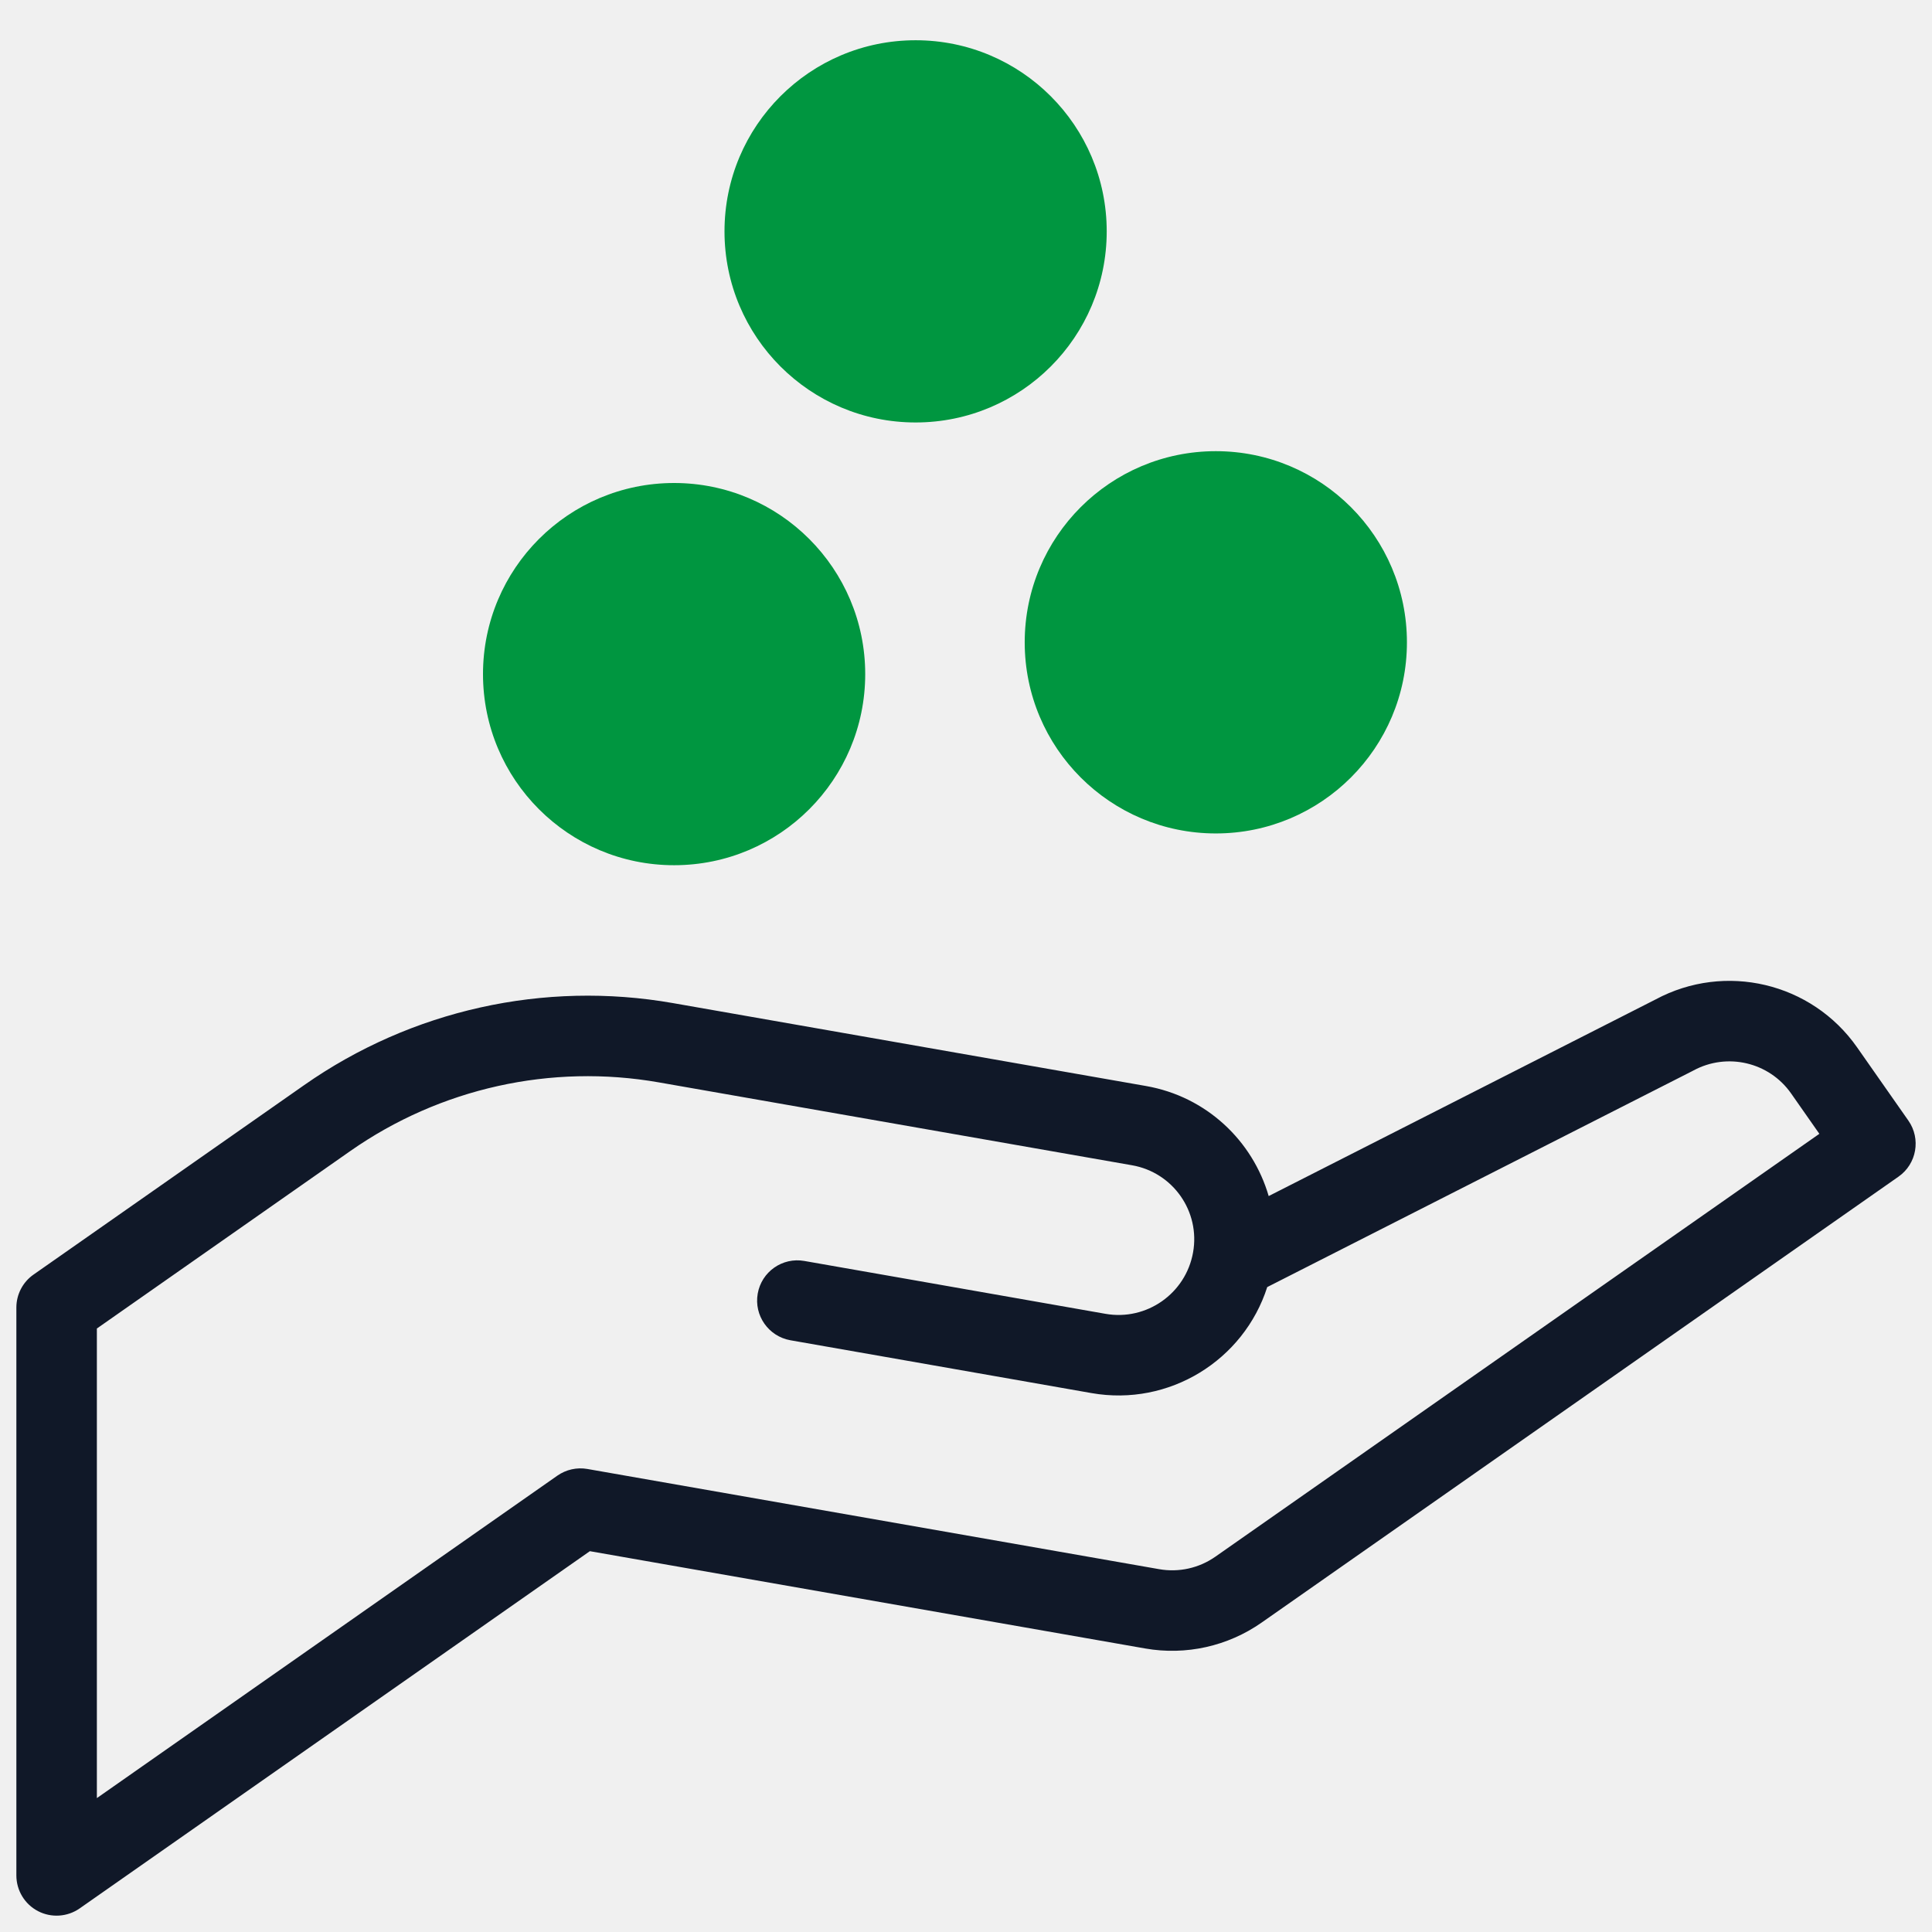
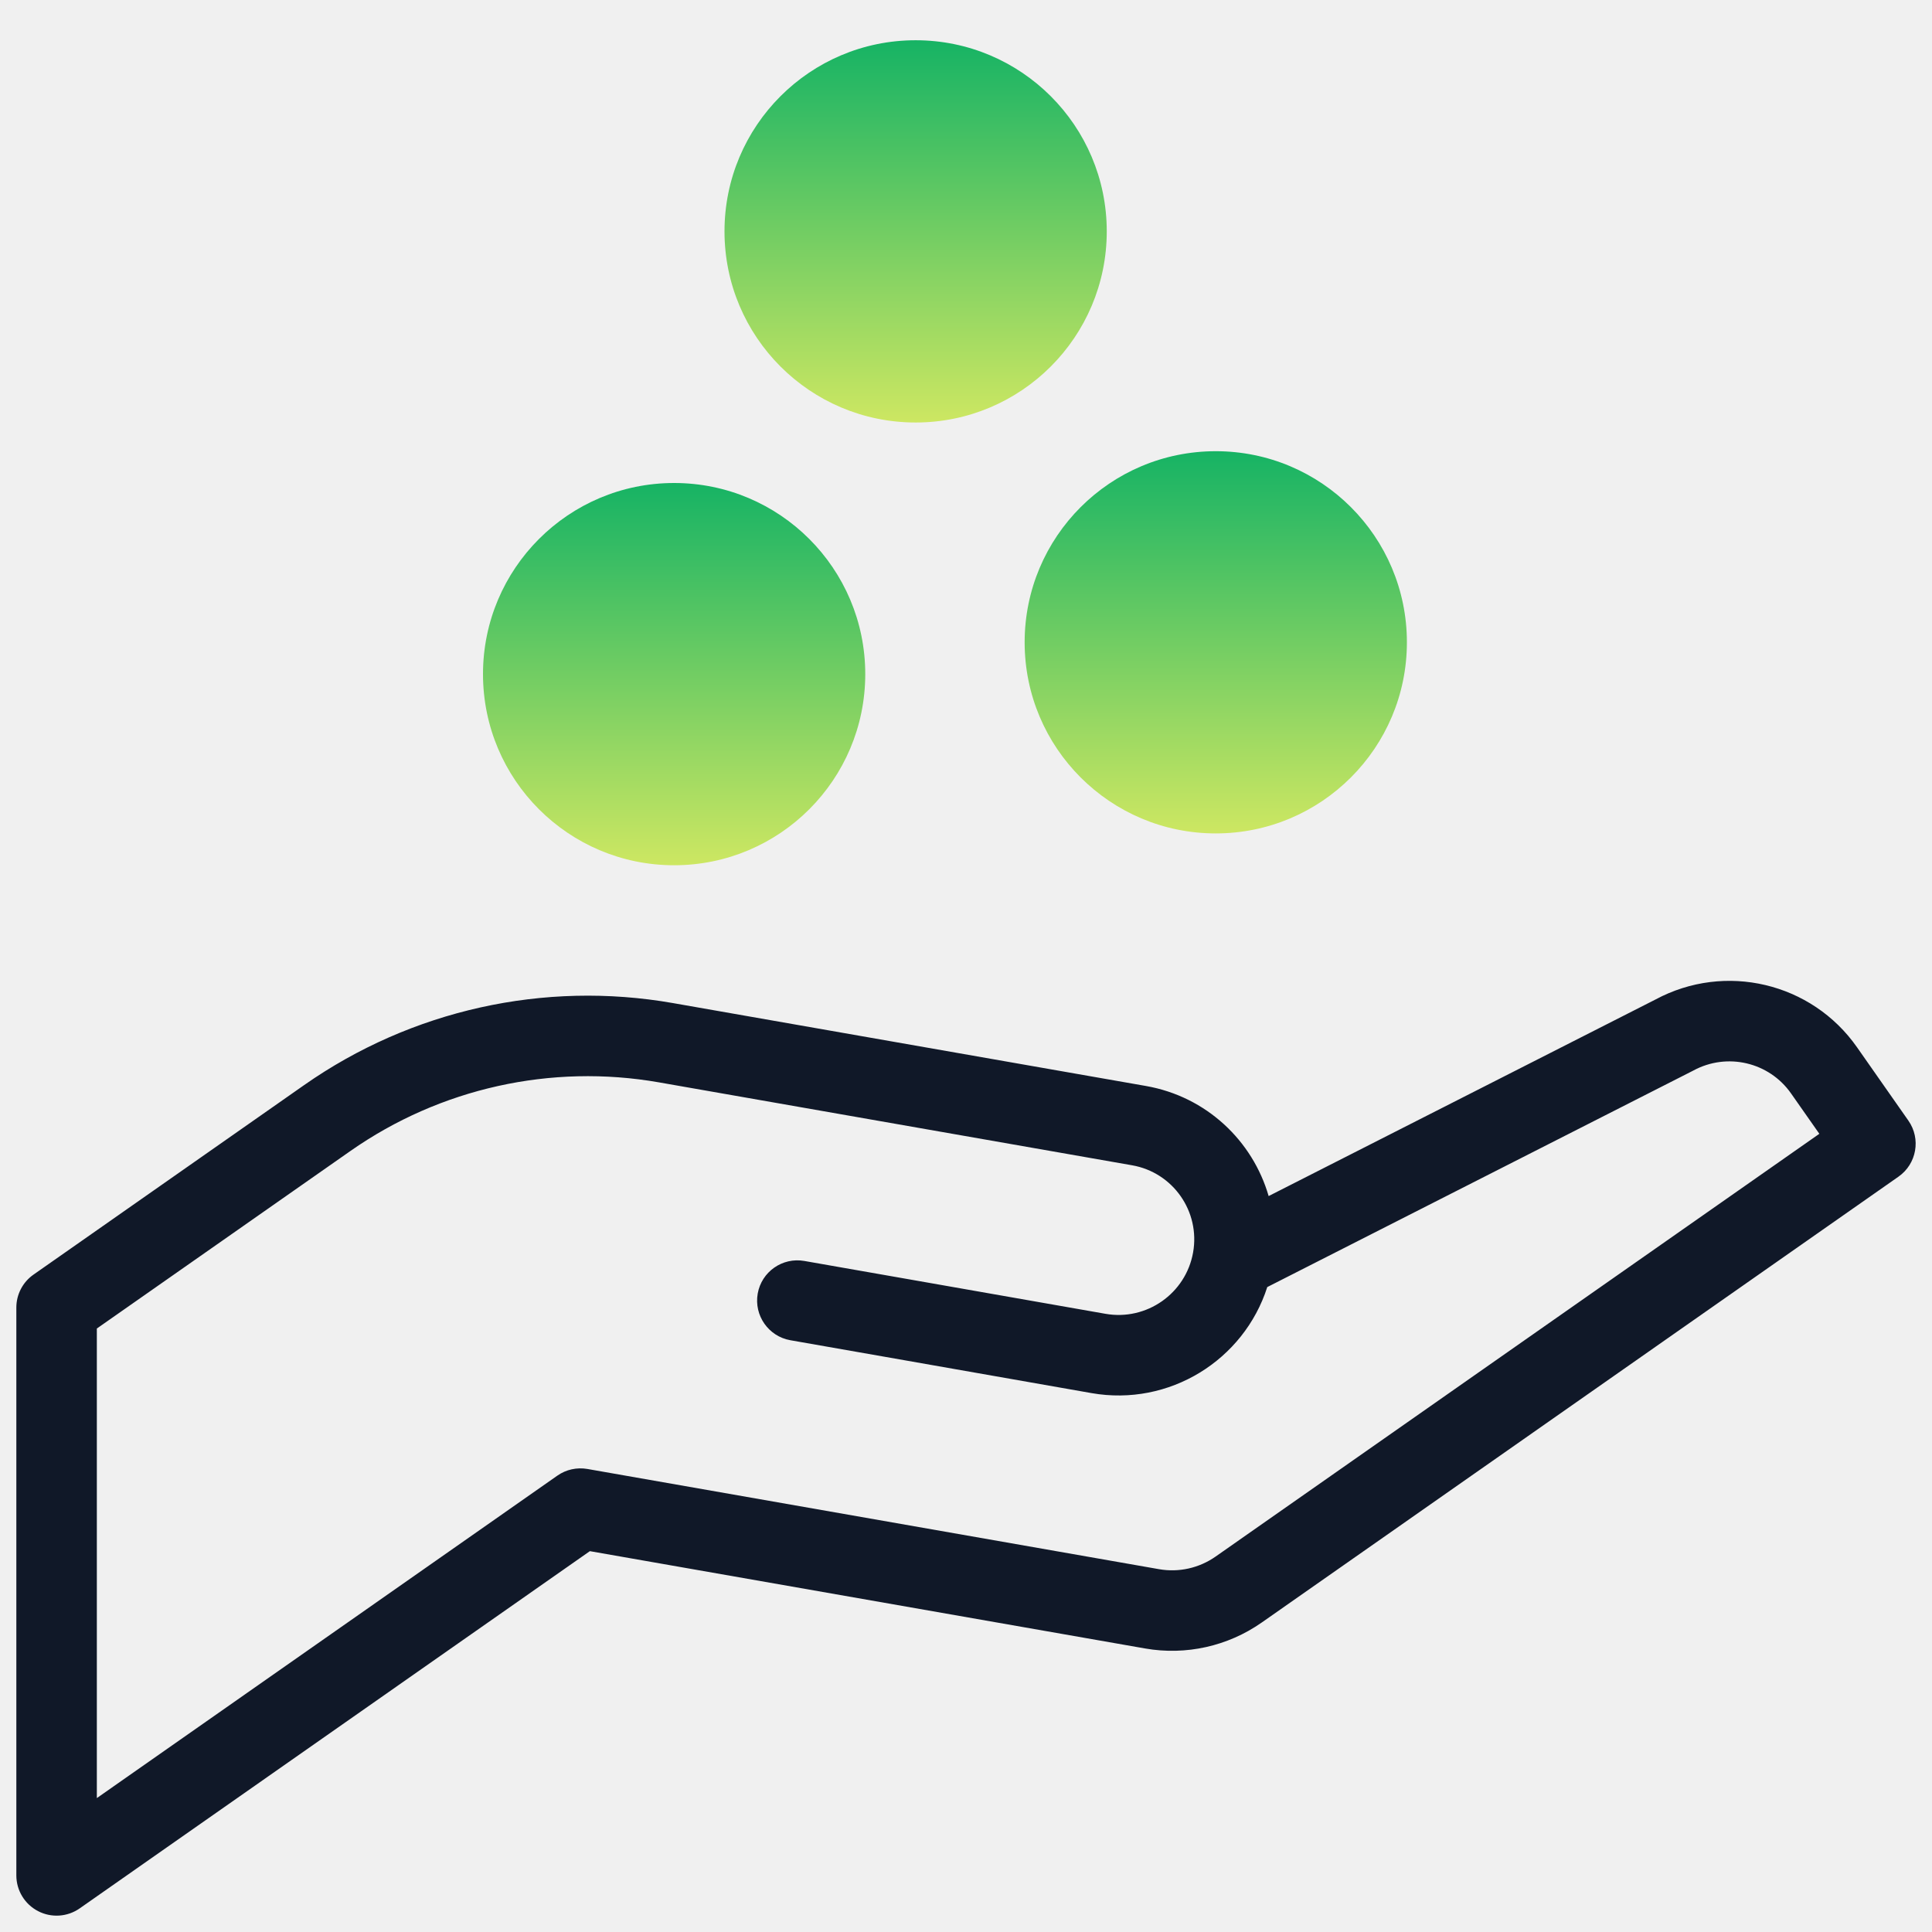
- <svg xmlns="http://www.w3.org/2000/svg" width="36" height="36" viewBox="0 0 36 36" fill="none">
-   <g clip-path="url(#clip0_853_42045)">
-     <path fill-rule="evenodd" clip-rule="evenodd" d="M0.708 35.611C0.956 35.74 1.256 35.72 1.485 35.56L10.991 28.904L21.339 30.717C22.097 30.85 22.878 30.676 23.509 30.234L35.376 21.925C35.715 21.688 35.797 21.22 35.56 20.881L34.603 19.514C33.758 18.308 32.144 17.927 30.848 18.624L23.64 22.287C23.341 21.257 22.481 20.433 21.353 20.236L12.538 18.691C10.137 18.27 7.665 18.82 5.667 20.22L0.625 23.75C0.424 23.89 0.305 24.12 0.305 24.364V34.946C0.305 35.225 0.46 35.482 0.708 35.611ZM23.613 23.983L31.536 19.957C31.542 19.954 31.548 19.951 31.553 19.948C32.183 19.606 32.966 19.792 33.374 20.374C33.374 20.374 33.374 20.374 33.374 20.374L33.901 21.127L22.649 29.005C22.649 29.005 22.649 29.005 22.649 29.005C22.343 29.22 21.965 29.304 21.598 29.239C21.598 29.239 21.598 29.239 21.598 29.239L10.944 27.372C10.749 27.338 10.548 27.383 10.385 27.497L1.805 33.505V24.755L6.527 21.448C6.527 21.448 6.527 21.448 6.527 21.448C8.201 20.276 10.27 19.816 12.279 20.169L21.094 21.713C21.858 21.847 22.367 22.574 22.231 23.337C22.095 24.103 21.364 24.616 20.598 24.481M23.613 23.983C23.176 25.347 21.787 26.213 20.338 25.958C19.193 25.757 17.791 25.511 16.674 25.315L14.729 24.974C14.321 24.902 14.047 24.513 14.119 24.105C14.19 23.697 14.579 23.424 14.987 23.496L16.933 23.837C18.05 24.033 19.453 24.279 20.598 24.481" fill="#101828" />
-     <path d="M12.561 16.122C10.594 16.122 9 14.528 9 12.561C9 10.595 10.594 9 12.561 9C14.528 9 16.122 10.595 16.122 12.561C16.122 14.528 14.528 16.122 12.561 16.122Z" fill="#009640" />
-     <path d="M17.061 7.872C15.094 7.872 13.5 6.278 13.5 4.311C13.5 2.344 15.094 0.75 17.061 0.75C19.028 0.75 20.622 2.344 20.622 4.311C20.622 6.278 19.028 7.872 17.061 7.872Z" fill="#009640" />
-     <path d="M22.655 15.53C20.688 15.53 19.094 13.935 19.094 11.969C19.094 10.002 20.688 8.407 22.655 8.407C24.622 8.407 26.216 10.002 26.216 11.969C26.216 13.935 24.622 15.53 22.655 15.53Z" fill="#009640" />
-   </g>
+ <svg xmlns="http://www.w3.org/2000/svg" width="48" height="48" viewBox="0 0 48 48" fill="none">
+   <path fill-rule="evenodd" clip-rule="evenodd" d="M0.945 47.481C1.275 47.653 1.674 47.627 1.98 47.413L14.655 38.538L28.451 40.956C29.463 41.133 30.504 40.901 31.346 40.312L47.167 29.234C47.62 28.917 47.73 28.294 47.413 27.841L46.137 26.019C45.011 24.41 42.859 23.903 41.131 24.832L31.519 29.716C31.122 28.343 29.975 27.245 28.471 26.981L16.718 24.921C13.516 24.36 10.22 25.093 7.556 26.959L0.833 31.667C0.565 31.854 0.406 32.16 0.406 32.486V46.594C0.406 46.967 0.614 47.309 0.945 47.481ZM31.485 31.977L42.048 26.609C42.056 26.605 42.064 26.601 42.071 26.597C42.911 26.142 43.954 26.389 44.498 27.166L45.201 28.169L30.199 38.674C29.791 38.959 29.286 39.072 28.797 38.986L14.593 36.496C14.332 36.451 14.063 36.51 13.847 36.662L2.406 44.673V33.007L8.703 28.598C10.934 27.035 13.693 26.422 16.372 26.891L28.125 28.951C29.144 29.129 29.822 30.099 29.642 31.117C29.461 32.138 28.485 32.821 27.464 32.641M31.485 31.977C30.902 33.795 29.05 34.951 27.117 34.611C25.591 34.342 23.721 34.014 22.233 33.753L19.638 33.298C19.094 33.203 18.73 32.684 18.825 32.14C18.92 31.596 19.439 31.233 19.983 31.328L22.578 31.783C24.067 32.044 25.937 32.372 27.464 32.641" fill="#101828" />
+   <path d="M16.748 21.497C14.126 21.497 12 19.371 12 16.748C12 14.126 14.126 12 16.748 12C19.371 12 21.497 14.126 21.497 16.748C21.497 19.371 19.371 21.497 16.748 21.497Z" fill="url(#paint0_linear_3348_12413)" />
+   <path d="M22.748 10.497C20.126 10.497 18 8.371 18 5.748C18 3.126 20.126 1 22.748 1C25.371 1 27.497 3.126 27.497 5.748C27.497 8.371 25.371 10.497 22.748 10.497Z" fill="url(#paint1_linear_3348_12413)" />
+   <path d="M30.205 20.706C27.583 20.706 25.457 18.58 25.457 15.958C25.457 13.335 27.583 11.21 30.205 11.21C32.828 11.21 34.954 13.335 34.954 15.958C34.954 18.58 32.828 20.706 30.205 20.706Z" fill="url(#paint2_linear_3348_12413)" />
  <defs>
-     <clipPath id="clip0_853_42045">
-       <rect width="36" height="36" fill="white" />
-     </clipPath>
+     <linearGradient id="paint0_linear_3348_12413" x1="16.748" y1="12" x2="16.748" y2="21.497" gradientUnits="userSpaceOnUse">
+       <stop stop-color="#16B364" />
+       <stop offset="1" stop-color="#CDE762" />
+     </linearGradient>
+     <linearGradient id="paint1_linear_3348_12413" x1="22.748" y1="1" x2="22.748" y2="10.497" gradientUnits="userSpaceOnUse">
+       <stop stop-color="#16B364" />
+       <stop offset="1" stop-color="#CDE762" />
+     </linearGradient>
+     <linearGradient id="paint2_linear_3348_12413" x1="30.205" y1="11.21" x2="30.205" y2="20.706" gradientUnits="userSpaceOnUse">
+       <stop stop-color="#16B364" />
+       <stop offset="1" stop-color="#CDE762" />
+     </linearGradient>
  </defs>
</svg>
